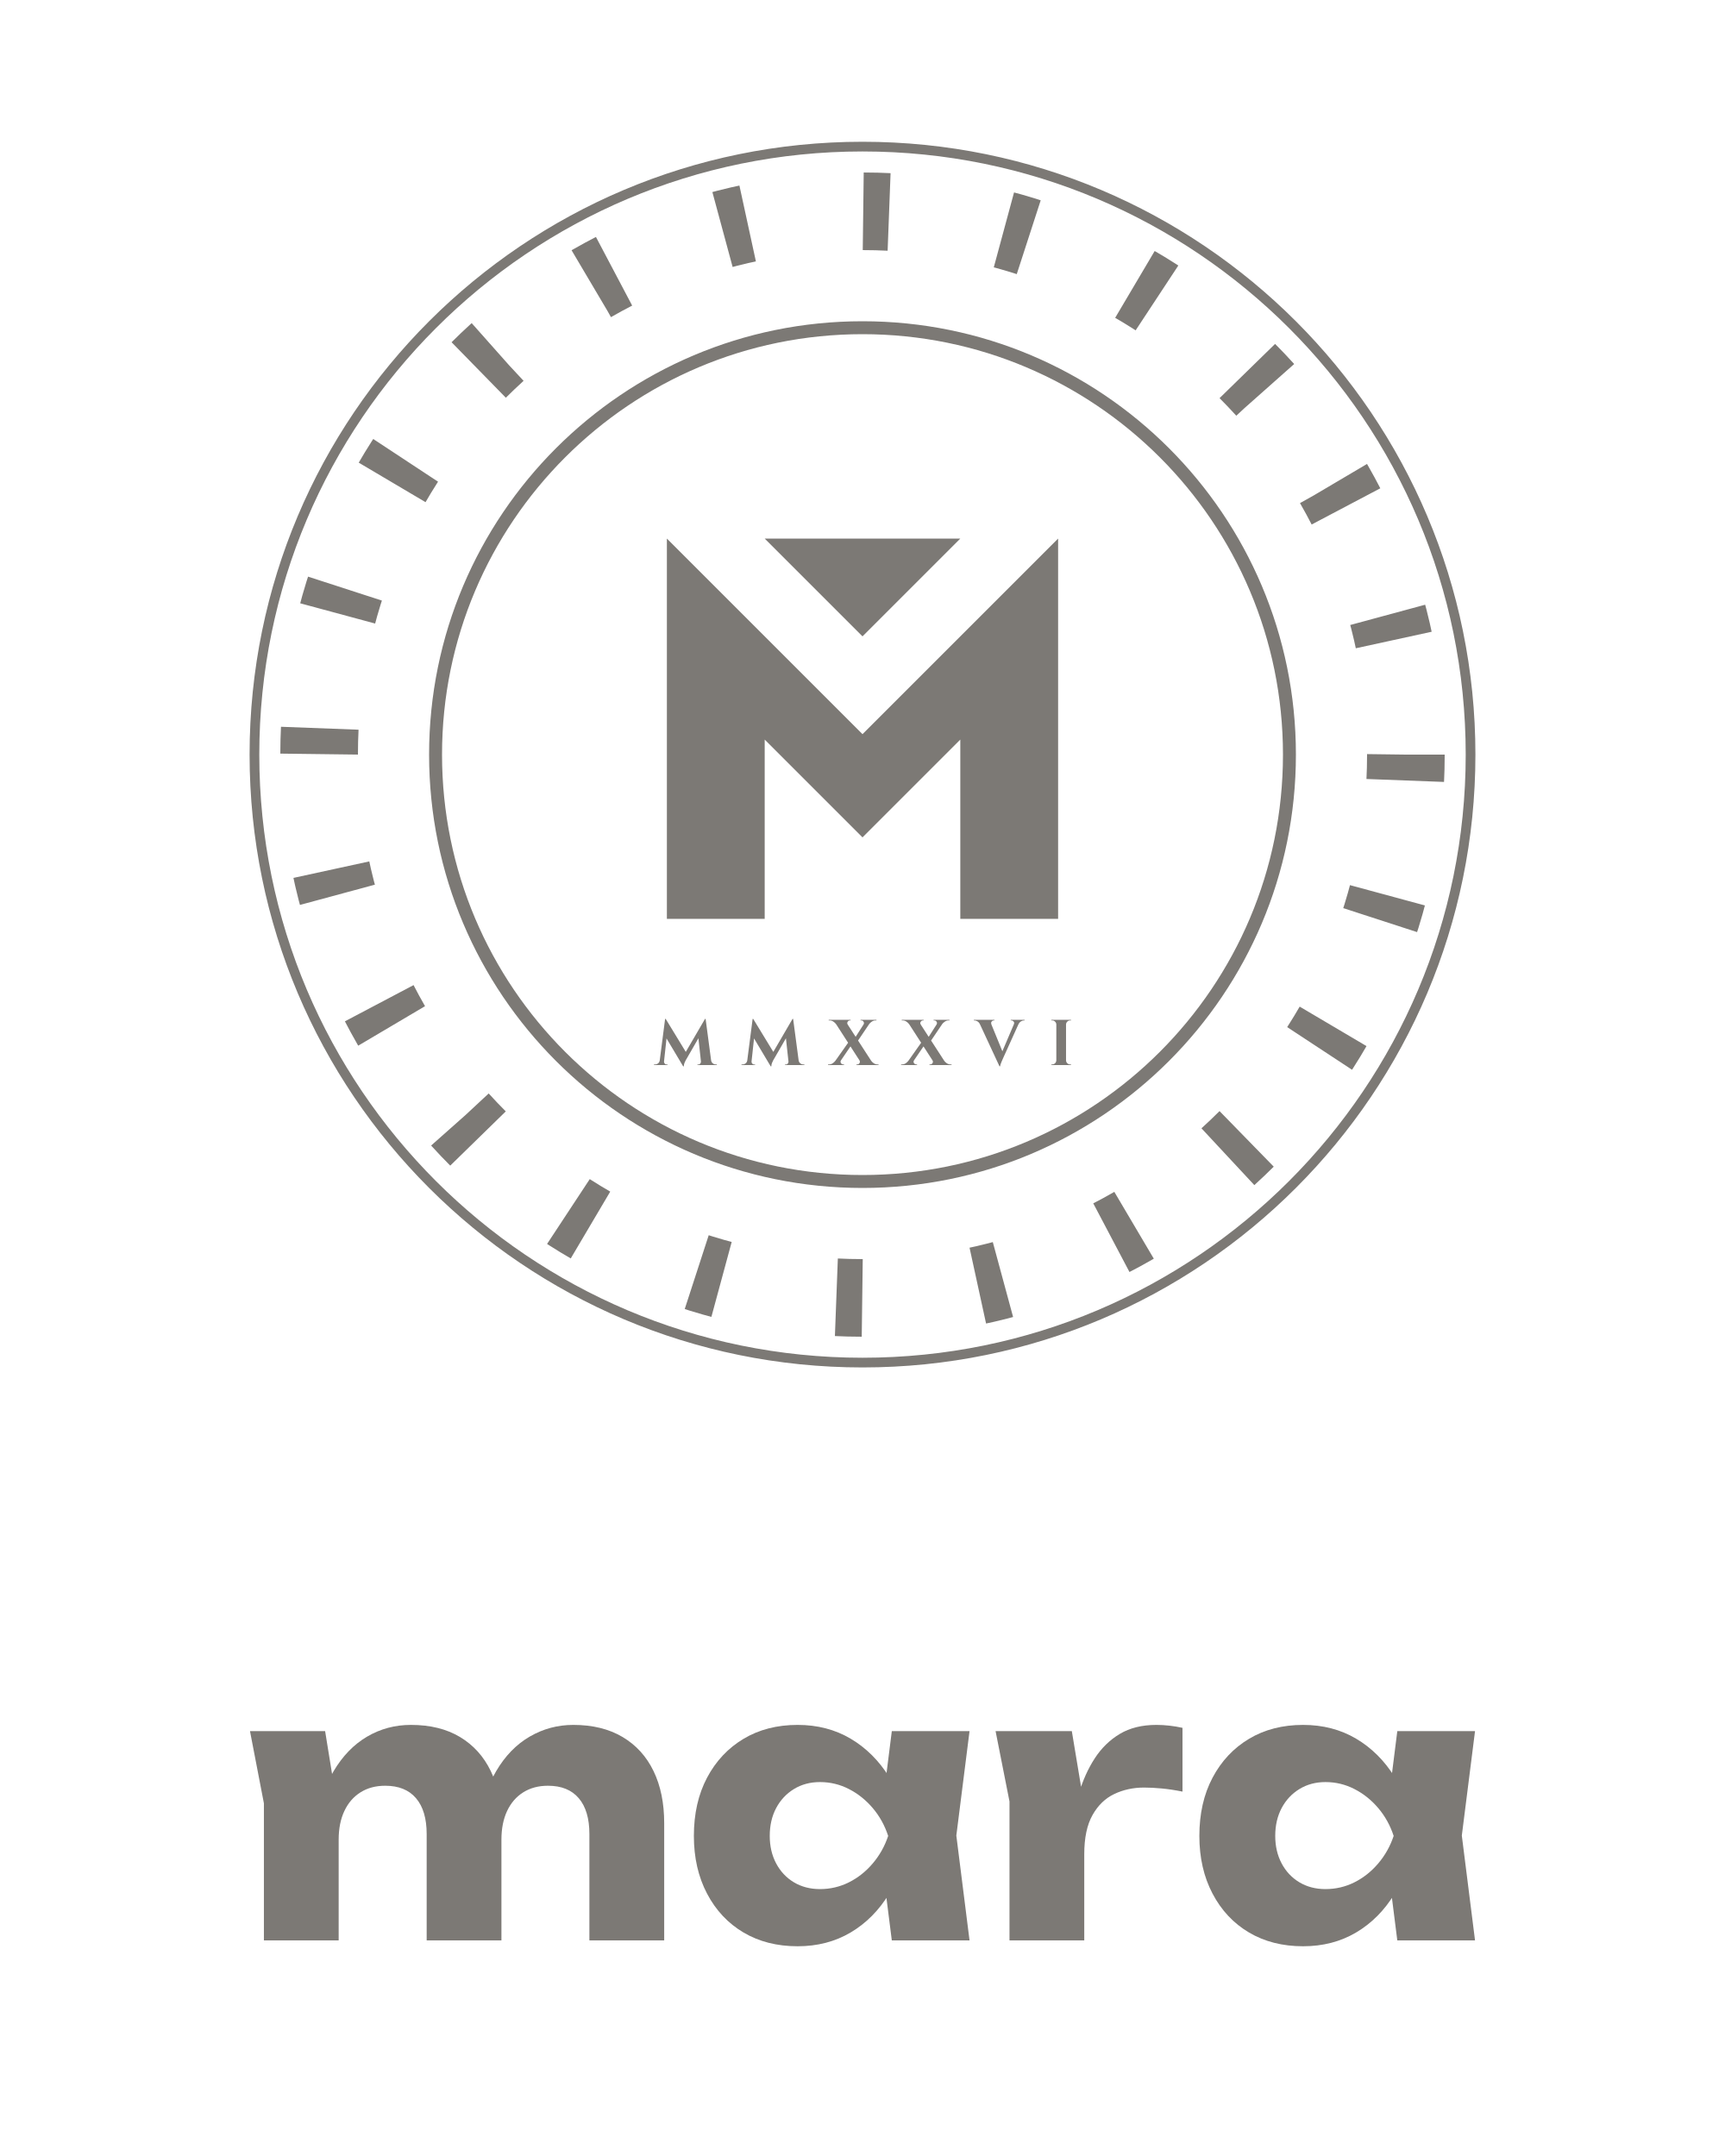
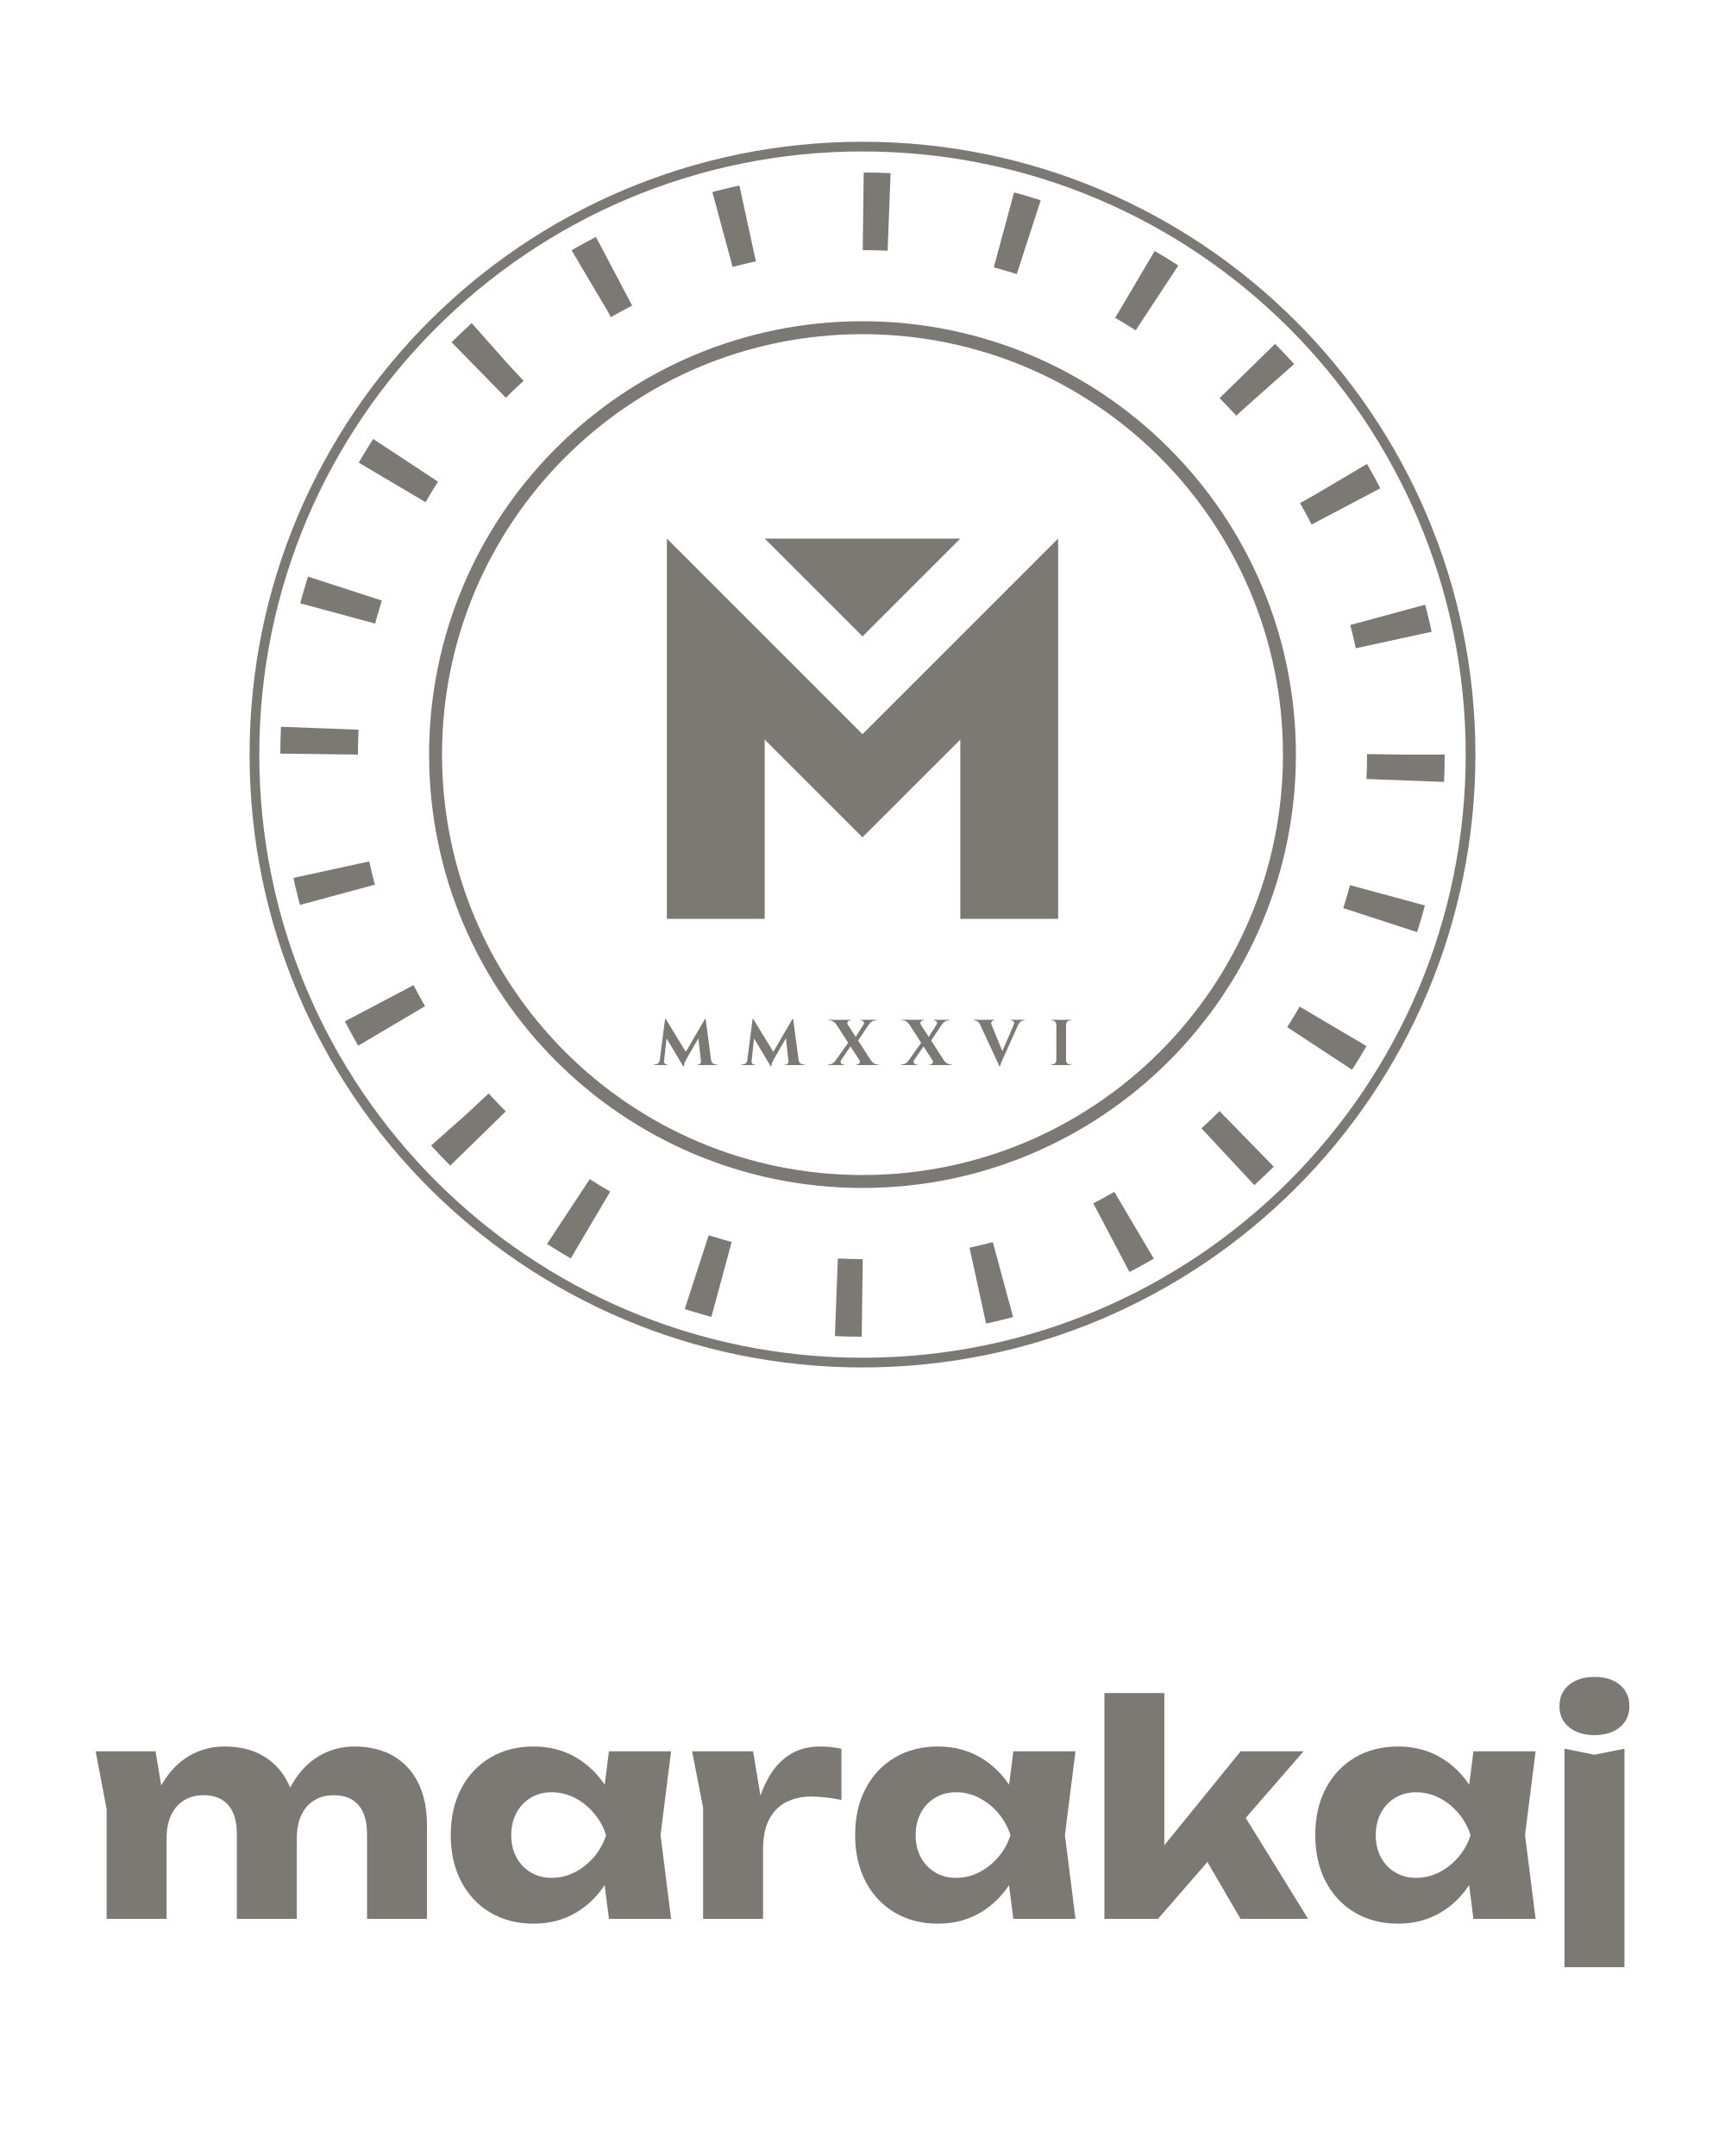
<svg xmlns="http://www.w3.org/2000/svg" xmlns:xlink="http://www.w3.org/1999/xlink" width="800" height="1000" viewBox="0 0 800 1000">
  <defs>
    <g>
      <g id="glyph-0-0">
-         <path d="M 23.406 -21.422 L 23.641 -18.156 L 14.734 -2.703 C 14.734 -2.703 14.629 -2.523 14.422 -2.172 C 14.223 -1.828 14.031 -1.406 13.844 -0.906 C 13.656 -0.406 13.562 0.094 13.562 0.594 L 13.266 0.594 L 12.094 -2.016 Z M 3.062 -2.188 L 3.062 0 L -0.266 0 L -0.266 -0.297 C -0.242 -0.297 -0.16 -0.297 -0.016 -0.297 C 0.129 -0.297 0.203 -0.297 0.203 -0.297 C 0.742 -0.297 1.223 -0.461 1.641 -0.797 C 2.066 -1.129 2.32 -1.594 2.406 -2.188 Z M 4.375 -1.703 C 4.375 -1.691 4.375 -1.676 4.375 -1.656 C 4.375 -1.633 4.375 -1.602 4.375 -1.562 C 4.375 -1.238 4.488 -0.941 4.719 -0.672 C 4.945 -0.398 5.223 -0.266 5.547 -0.266 L 6.031 -0.266 L 6.031 0 L 4.172 0 L 4.172 -1.703 Z M 4.891 -21.422 L 5.156 -21.422 L 6.203 -18.422 L 4.203 0 L 2.125 0 Z M 5.156 -21.422 L 14.969 -5.312 L 13.266 0.594 L 4.375 -14.312 Z M 23.672 -21.422 L 26.516 0 L 21.688 0 L 20.188 -13.797 L 23.406 -21.422 Z M 25.594 -2.188 L 26.219 -2.188 C 26.32 -1.594 26.582 -1.129 27 -0.797 C 27.414 -0.461 27.883 -0.297 28.406 -0.297 C 28.406 -0.297 28.484 -0.297 28.641 -0.297 C 28.805 -0.297 28.891 -0.297 28.891 -0.297 L 28.891 0 L 25.594 0 Z M 21.516 -1.703 L 21.719 -1.703 L 21.719 0 L 19.891 0 L 19.891 -0.266 L 20.344 -0.266 C 20.676 -0.266 20.953 -0.398 21.172 -0.672 C 21.398 -0.941 21.516 -1.238 21.516 -1.562 C 21.516 -1.602 21.516 -1.633 21.516 -1.656 C 21.516 -1.676 21.516 -1.691 21.516 -1.703 Z M 21.516 -1.703 " />
+         <path d="M 23.391 -21.422 L 23.641 -18.156 L 14.719 -2.719 C 14.719 -2.719 14.617 -2.539 14.422 -2.188 C 14.234 -1.832 14.047 -1.398 13.859 -0.891 C 13.672 -0.391 13.57 0.109 13.562 0.609 L 13.281 0.609 L 12.094 -2.016 Z M 3.047 -2.188 L 3.047 0 L -0.281 0 L -0.281 -0.297 C -0.258 -0.297 -0.172 -0.297 -0.016 -0.297 C 0.129 -0.297 0.203 -0.297 0.203 -0.297 C 0.742 -0.297 1.223 -0.461 1.641 -0.797 C 2.055 -1.129 2.305 -1.594 2.391 -2.188 Z M 4.375 -1.703 C 4.375 -1.691 4.375 -1.676 4.375 -1.656 C 4.375 -1.633 4.375 -1.602 4.375 -1.562 C 4.375 -1.238 4.488 -0.941 4.719 -0.672 C 4.945 -0.398 5.223 -0.266 5.547 -0.266 L 6.016 -0.266 L 6.016 0 L 4.172 0 L 4.172 -1.703 Z M 4.875 -21.422 L 5.156 -21.422 L 6.219 -18.406 L 4.188 0 L 2.109 0 Z M 5.156 -21.422 L 14.969 -5.312 L 13.281 0.609 L 4.391 -14.312 Z M 23.672 -21.422 L 26.516 0 L 21.703 0 L 20.172 -13.797 L 23.391 -21.422 Z M 25.578 -2.188 L 26.234 -2.188 C 26.328 -1.594 26.582 -1.129 27 -0.797 C 27.414 -0.461 27.891 -0.297 28.422 -0.297 C 28.422 -0.297 28.492 -0.297 28.641 -0.297 C 28.797 -0.297 28.883 -0.297 28.906 -0.297 L 28.906 0 L 25.578 0 Z M 21.516 -1.703 L 21.719 -1.703 L 21.719 0 L 19.875 0 L 19.875 -0.266 L 20.344 -0.266 C 20.676 -0.266 20.953 -0.398 21.172 -0.672 C 21.398 -0.941 21.516 -1.238 21.516 -1.562 C 21.516 -1.602 21.516 -1.633 21.516 -1.656 C 21.516 -1.676 21.516 -1.691 21.516 -1.703 Z M 21.516 -1.703 " />
      </g>
      <g id="glyph-0-1">
-         <path d="M 6.953 -21 L 20.547 -0.031 L 15.234 -0.031 L 1.703 -21 Z M 5.25 -2.156 C 5.07 -1.875 5.016 -1.586 5.078 -1.297 C 5.148 -1.016 5.305 -0.773 5.547 -0.578 C 5.785 -0.391 6.035 -0.297 6.297 -0.297 C 6.297 -0.297 6.359 -0.297 6.484 -0.297 C 6.617 -0.297 6.688 -0.297 6.688 -0.297 L 6.688 0 L -0.719 0 L -0.719 -0.297 L -0.297 -0.297 C 0.336 -0.297 0.914 -0.473 1.438 -0.828 C 1.957 -1.191 2.391 -1.602 2.734 -2.062 Z M 8.938 -10.859 L 10.406 -9.719 L 3.781 0 L 1.266 0 Z M 13.859 -2.156 L 19.234 -2.047 C 19.547 -1.578 19.973 -1.164 20.516 -0.812 C 21.055 -0.469 21.641 -0.297 22.266 -0.297 L 22.688 -0.297 L 22.688 0 L 12.453 0 L 12.453 -0.297 C 12.453 -0.297 12.516 -0.297 12.641 -0.297 C 12.773 -0.297 12.844 -0.297 12.844 -0.297 C 13.238 -0.297 13.57 -0.492 13.844 -0.891 C 14.113 -1.297 14.117 -1.719 13.859 -2.156 Z M 9.75 -21 L 9.75 -20.703 C 9.75 -20.703 9.688 -20.703 9.562 -20.703 C 9.445 -20.703 9.391 -20.703 9.391 -20.703 C 9.129 -20.703 8.883 -20.602 8.656 -20.406 C 8.426 -20.219 8.273 -19.977 8.203 -19.688 C 8.129 -19.406 8.188 -19.125 8.375 -18.844 L 3.031 -18.938 C 2.707 -19.395 2.281 -19.801 1.75 -20.156 C 1.219 -20.52 0.633 -20.703 0 -20.703 L -0.422 -20.703 L -0.422 -21 Z M 19.688 -21 L 12.422 -10.234 L 11.188 -11.703 L 17.125 -21 Z M 21.719 -21 L 21.719 -20.703 L 21.297 -20.703 C 20.68 -20.703 20.109 -20.52 19.578 -20.156 C 19.047 -19.801 18.609 -19.395 18.266 -18.938 L 15.75 -18.844 C 15.926 -19.125 15.977 -19.406 15.906 -19.688 C 15.844 -19.977 15.703 -20.219 15.484 -20.406 C 15.266 -20.602 15.016 -20.703 14.734 -20.703 C 14.734 -20.703 14.672 -20.703 14.547 -20.703 C 14.43 -20.703 14.375 -20.703 14.375 -20.703 L 14.344 -21 Z M 21.719 -21 " />
+         <path d="M 6.953 -21 L 20.547 -0.031 L 15.234 -0.031 L 1.703 -21 Z M 5.25 -2.156 C 5.07 -1.875 5.02 -1.586 5.094 -1.297 C 5.164 -1.016 5.316 -0.773 5.547 -0.578 C 5.785 -0.391 6.035 -0.297 6.297 -0.297 C 6.297 -0.297 6.359 -0.297 6.484 -0.297 C 6.617 -0.297 6.688 -0.297 6.688 -0.297 L 6.688 0 L -0.719 0 L -0.719 -0.297 L -0.297 -0.297 C 0.336 -0.297 0.91 -0.473 1.422 -0.828 C 1.941 -1.191 2.375 -1.602 2.719 -2.062 Z M 8.938 -10.844 L 10.391 -9.719 L 3.797 -0.016 L 1.266 -0.016 Z M 13.859 -2.156 L 19.234 -2.047 C 19.547 -1.578 19.973 -1.164 20.516 -0.812 C 21.055 -0.469 21.641 -0.297 22.266 -0.297 L 22.688 -0.297 L 22.688 0 L 12.453 0 L 12.453 -0.297 C 12.453 -0.297 12.516 -0.297 12.641 -0.297 C 12.766 -0.297 12.828 -0.297 12.828 -0.297 C 13.242 -0.297 13.582 -0.492 13.844 -0.891 C 14.113 -1.297 14.117 -1.719 13.859 -2.156 Z M 9.766 -21 L 9.766 -20.703 C 9.766 -20.703 9.703 -20.703 9.578 -20.703 C 9.461 -20.703 9.406 -20.703 9.406 -20.703 C 9.133 -20.703 8.883 -20.602 8.656 -20.406 C 8.438 -20.219 8.289 -19.977 8.219 -19.688 C 8.145 -19.406 8.195 -19.125 8.375 -18.844 L 3.047 -18.938 C 2.723 -19.395 2.297 -19.801 1.766 -20.156 C 1.234 -20.52 0.648 -20.703 0.016 -20.703 L -0.406 -20.703 L -0.406 -21 Z M 19.672 -21 L 12.422 -10.234 L 11.203 -11.688 L 17.141 -21 Z M 21.719 -21 L 21.719 -20.703 L 21.297 -20.703 C 20.672 -20.703 20.094 -20.52 19.562 -20.156 C 19.039 -19.801 18.613 -19.395 18.281 -18.938 L 15.766 -18.844 C 15.941 -19.125 15.988 -19.406 15.906 -19.688 C 15.832 -19.977 15.688 -20.219 15.469 -20.406 C 15.25 -20.602 15 -20.703 14.719 -20.703 C 14.719 -20.703 14.656 -20.703 14.531 -20.703 C 14.414 -20.703 14.359 -20.703 14.359 -20.703 L 14.344 -21 Z M 21.719 -21 " />
      </g>
      <g id="glyph-0-2">
-         <path d="M 11.047 0.594 L 1.109 -20.812 L 6.484 -20.812 L 12.875 -5.188 Z M 11.047 0.594 L 10.953 -3.062 L 18.562 -20.906 L 20.734 -20.906 L 12.781 -3.328 C 12.738 -3.211 12.641 -2.988 12.484 -2.656 C 12.336 -2.32 12.176 -1.945 12 -1.531 C 11.82 -1.113 11.664 -0.707 11.531 -0.312 C 11.406 0.07 11.332 0.375 11.312 0.594 Z M 17.672 -18.812 C 17.93 -19.406 17.898 -19.867 17.578 -20.203 C 17.254 -20.535 16.906 -20.703 16.531 -20.703 L 16.266 -20.703 L 16.266 -21 L 22.688 -21 L 22.688 -20.703 C 22.688 -20.703 22.641 -20.703 22.547 -20.703 C 22.453 -20.703 22.406 -20.703 22.406 -20.703 C 21.969 -20.703 21.504 -20.555 21.016 -20.266 C 20.523 -19.973 20.117 -19.488 19.797 -18.812 Z M 7.312 -18.812 L 2.047 -18.812 C 1.723 -19.488 1.316 -19.973 0.828 -20.266 C 0.336 -20.555 -0.133 -20.703 -0.594 -20.703 C -0.594 -20.703 -0.633 -20.703 -0.719 -20.703 C -0.801 -20.703 -0.844 -20.703 -0.844 -20.703 L -0.844 -21 L 8.703 -21 L 8.703 -20.703 L 8.438 -20.703 C 8.051 -20.703 7.711 -20.535 7.422 -20.203 C 7.129 -19.867 7.094 -19.406 7.312 -18.812 Z M 7.312 -18.812 " />
+         <path d="M 11.047 0.609 L 1.109 -20.812 L 6.484 -20.812 L 12.891 -5.188 Z M 11.047 0.609 L 10.938 -3.062 L 18.562 -20.906 L 20.734 -20.906 L 12.797 -3.328 C 12.742 -3.211 12.641 -2.988 12.484 -2.656 C 12.336 -2.32 12.176 -1.941 12 -1.516 C 11.82 -1.098 11.672 -0.695 11.547 -0.312 C 11.422 0.07 11.344 0.379 11.312 0.609 Z M 17.656 -18.828 C 17.914 -19.422 17.891 -19.879 17.578 -20.203 C 17.266 -20.535 16.91 -20.703 16.516 -20.703 L 16.25 -20.703 L 16.25 -21 L 22.688 -21 L 22.688 -20.703 C 22.688 -20.703 22.641 -20.703 22.547 -20.703 C 22.453 -20.703 22.406 -20.703 22.406 -20.703 C 21.969 -20.703 21.5 -20.555 21 -20.266 C 20.508 -19.973 20.109 -19.488 19.797 -18.812 Z M 7.312 -18.828 L 2.031 -18.812 C 1.719 -19.488 1.312 -19.973 0.812 -20.266 C 0.32 -20.555 -0.148 -20.703 -0.609 -20.703 C -0.609 -20.703 -0.645 -20.703 -0.719 -20.703 C -0.801 -20.703 -0.844 -20.703 -0.844 -20.703 L -0.844 -21 L 8.703 -21 L 8.703 -20.703 L 8.438 -20.703 C 8.062 -20.703 7.727 -20.535 7.438 -20.203 C 7.145 -19.879 7.102 -19.422 7.312 -18.828 Z M 7.312 -18.828 " />
      </g>
      <g id="glyph-0-3">
-         <path d="M 8.062 -21 L 8.062 0 L 3.562 0 L 3.562 -21 Z M 3.656 -2.188 L 3.656 0 L 1.266 0 L 1.266 -0.297 C 1.266 -0.297 1.328 -0.297 1.453 -0.297 C 1.586 -0.297 1.656 -0.297 1.656 -0.297 C 2.176 -0.297 2.617 -0.477 2.984 -0.844 C 3.359 -1.219 3.551 -1.664 3.562 -2.188 Z M 3.656 -18.812 L 3.562 -18.812 C 3.551 -19.332 3.359 -19.773 2.984 -20.141 C 2.617 -20.516 2.176 -20.703 1.656 -20.703 C 1.656 -20.703 1.586 -20.703 1.453 -20.703 C 1.328 -20.703 1.266 -20.703 1.266 -20.703 L 1.266 -21 L 3.656 -21 Z M 7.984 -2.188 L 8.062 -2.188 C 8.082 -1.664 8.273 -1.219 8.641 -0.844 C 9.016 -0.477 9.461 -0.297 9.984 -0.297 C 9.984 -0.297 10.039 -0.297 10.156 -0.297 C 10.281 -0.297 10.352 -0.297 10.375 -0.297 L 10.375 0 L 7.984 0 Z M 7.984 -18.812 L 7.984 -21 L 10.375 -21 L 10.375 -20.703 C 10.352 -20.703 10.281 -20.703 10.156 -20.703 C 10.039 -20.703 9.984 -20.703 9.984 -20.703 C 9.461 -20.703 9.016 -20.516 8.641 -20.141 C 8.273 -19.773 8.082 -19.332 8.062 -18.812 Z M 7.984 -18.812 " />
+         <path d="M 8.062 -21 L 8.062 0 L 3.562 0 L 3.562 -21 Z M 3.656 -2.188 L 3.656 0 L 1.25 0 L 1.25 -0.297 C 1.25 -0.297 1.312 -0.297 1.438 -0.297 C 1.57 -0.297 1.641 -0.297 1.641 -0.297 C 2.16 -0.297 2.602 -0.477 2.969 -0.844 C 3.344 -1.219 3.539 -1.664 3.562 -2.188 Z M 3.656 -18.812 L 3.562 -18.812 C 3.539 -19.332 3.344 -19.773 2.969 -20.141 C 2.602 -20.516 2.16 -20.703 1.641 -20.703 C 1.641 -20.703 1.57 -20.703 1.438 -20.703 C 1.312 -20.703 1.25 -20.703 1.25 -20.703 L 1.25 -21 L 3.656 -21 Z M 7.969 -2.188 L 8.062 -2.188 C 8.082 -1.664 8.273 -1.219 8.641 -0.844 C 9.016 -0.477 9.461 -0.297 9.984 -0.297 C 9.984 -0.297 10.039 -0.297 10.156 -0.297 C 10.281 -0.297 10.352 -0.297 10.375 -0.297 L 10.375 0 L 7.969 0 Z M 7.969 -18.812 L 7.969 -21 L 10.375 -21 L 10.375 -20.703 C 10.352 -20.703 10.281 -20.703 10.156 -20.703 C 10.039 -20.703 9.984 -20.703 9.984 -20.703 C 9.461 -20.703 9.016 -20.516 8.641 -20.141 C 8.273 -19.773 8.082 -19.332 8.062 -18.812 Z M 7.969 -18.812 " />
      </g>
      <g id="glyph-1-0">
-         <path d="M 4.938 -97.062 L 39.781 -97.062 L 46.062 -58.312 L 46.062 0 L 11.391 0 L 11.391 -63.578 Z M 79.562 -99.953 C 88.508 -99.953 96.098 -98.082 102.328 -94.344 C 108.566 -90.602 113.328 -85.332 116.609 -78.531 C 119.898 -71.738 121.547 -63.695 121.547 -54.406 L 121.547 0 L 86.875 0 L 86.875 -49.297 C 86.875 -56.555 85.227 -62.109 81.938 -65.953 C 78.656 -69.805 73.895 -71.734 67.656 -71.734 C 63.238 -71.734 59.414 -70.711 56.188 -68.672 C 52.957 -66.641 50.461 -63.754 48.703 -60.016 C 46.941 -56.273 46.062 -51.852 46.062 -46.75 L 35.359 -52.359 C 36.723 -62.672 39.5 -71.367 43.688 -78.453 C 47.883 -85.535 53.07 -90.891 59.25 -94.516 C 65.426 -98.141 72.195 -99.953 79.562 -99.953 Z M 154.875 -99.953 C 163.82 -99.953 171.441 -98.082 177.734 -94.344 C 184.023 -90.602 188.812 -85.332 192.094 -78.531 C 195.383 -71.738 197.031 -63.695 197.031 -54.406 L 197.031 0 L 162.344 0 L 162.344 -49.297 C 162.344 -56.555 160.695 -62.109 157.406 -65.953 C 154.125 -69.805 149.367 -71.734 143.141 -71.734 C 138.723 -71.734 134.895 -70.711 131.656 -68.672 C 128.426 -66.641 125.93 -63.754 124.172 -60.016 C 122.422 -56.273 121.547 -51.852 121.547 -46.75 L 110.844 -52.359 C 112.195 -62.672 114.941 -71.367 119.078 -78.453 C 123.223 -85.535 128.41 -90.891 134.641 -94.516 C 140.867 -98.141 147.613 -99.953 154.875 -99.953 Z M 154.875 -99.953 " />
+         <path d="M 4 -77.719 L 31.797 -77.719 L 36.906 -46.625 L 36.906 0 L 9.109 0 L 9.109 -50.844 Z M 63.703 -79.938 C 70.828 -79.938 76.891 -78.441 81.891 -75.453 C 86.898 -72.473 90.719 -68.258 93.344 -62.812 C 95.977 -57.363 97.297 -50.914 97.297 -43.469 L 97.297 0 L 69.5 0 L 69.5 -39.391 C 69.5 -45.223 68.176 -49.672 65.531 -52.734 C 62.895 -55.805 59.078 -57.344 54.078 -57.344 C 50.535 -57.344 47.473 -56.531 44.891 -54.906 C 42.305 -53.281 40.328 -50.973 38.953 -47.984 C 37.586 -45.004 36.906 -41.469 36.906 -37.375 L 28.281 -41.828 C 29.375 -50.141 31.594 -57.117 34.938 -62.766 C 38.281 -68.41 42.438 -72.68 47.406 -75.578 C 52.375 -78.484 57.805 -79.938 63.703 -79.938 Z M 123.953 -79.938 C 131.078 -79.938 137.164 -78.441 142.219 -75.453 C 147.27 -72.473 151.109 -68.258 153.734 -62.812 C 156.359 -57.363 157.672 -50.914 157.672 -43.469 L 157.672 0 L 129.875 0 L 129.875 -39.391 C 129.875 -45.223 128.555 -49.672 125.922 -52.734 C 123.285 -55.805 119.461 -57.344 114.453 -57.344 C 110.922 -57.344 107.863 -56.531 105.281 -54.906 C 102.695 -53.281 100.719 -50.973 99.344 -47.984 C 97.977 -45.004 97.297 -41.469 97.297 -37.375 L 88.672 -41.828 C 89.754 -50.141 91.957 -57.117 95.281 -62.766 C 98.602 -68.41 102.75 -72.68 107.719 -75.578 C 112.688 -78.484 118.098 -79.938 123.953 -79.938 Z M 123.953 -79.938 " />
      </g>
      <g id="glyph-1-1">
-         <path d="M 97.234 0 L 92.812 -35.016 L 97.406 -48.453 L 92.812 -61.875 L 97.234 -97.062 L 133.281 -97.062 L 127.156 -48.625 L 133.281 0 Z M 105.406 -48.453 C 103.812 -38.254 100.66 -29.301 95.953 -21.594 C 91.254 -13.883 85.305 -7.906 78.109 -3.656 C 70.91 0.594 62.723 2.719 53.547 2.719 C 44.023 2.719 35.664 0.594 28.469 -3.656 C 21.281 -7.906 15.645 -13.91 11.562 -21.672 C 7.477 -29.43 5.438 -38.359 5.438 -48.453 C 5.438 -58.766 7.477 -67.773 11.562 -75.484 C 15.645 -83.191 21.281 -89.195 28.469 -93.5 C 35.664 -97.801 44.023 -99.953 53.547 -99.953 C 62.723 -99.953 70.91 -97.828 78.109 -93.578 C 85.305 -89.328 91.285 -83.379 96.047 -75.734 C 100.805 -68.086 103.926 -58.992 105.406 -48.453 Z M 40.625 -48.453 C 40.625 -43.691 41.613 -39.441 43.594 -35.703 C 45.582 -31.961 48.332 -29.039 51.844 -26.938 C 55.363 -24.844 59.391 -23.797 63.922 -23.797 C 68.68 -23.797 73.156 -24.844 77.344 -26.938 C 81.539 -29.039 85.223 -31.961 88.391 -35.703 C 91.566 -39.441 93.953 -43.691 95.547 -48.453 C 93.953 -53.328 91.566 -57.633 88.391 -61.375 C 85.223 -65.113 81.539 -68.055 77.344 -70.203 C 73.156 -72.359 68.68 -73.438 63.922 -73.438 C 59.391 -73.438 55.363 -72.359 51.844 -70.203 C 48.332 -68.055 45.582 -65.113 43.594 -61.375 C 41.613 -57.633 40.625 -53.328 40.625 -48.453 Z M 40.625 -48.453 " />
+         <path d="M 77.766 0 L 74.203 -27.984 L 77.984 -38.812 L 74.203 -49.5 L 77.766 -77.719 L 106.594 -77.719 L 101.703 -38.891 L 106.594 0 Z M 84.266 -38.812 C 83.035 -30.582 80.547 -23.391 76.797 -17.234 C 73.055 -11.078 68.285 -6.289 62.484 -2.875 C 56.691 0.531 50.133 2.234 42.812 2.234 C 35.227 2.234 28.547 0.52 22.766 -2.906 C 16.992 -6.332 12.488 -11.133 9.25 -17.312 C 6.02 -23.5 4.406 -30.664 4.406 -38.812 C 4.406 -47.039 6.02 -54.238 9.25 -60.406 C 12.488 -66.57 16.992 -71.367 22.766 -74.797 C 28.547 -78.223 35.227 -79.938 42.812 -79.938 C 50.133 -79.938 56.691 -78.242 62.484 -74.859 C 68.285 -71.484 73.078 -66.723 76.859 -60.578 C 80.648 -54.441 83.117 -47.188 84.266 -38.812 Z M 32.469 -38.812 C 32.469 -34.945 33.258 -31.531 34.844 -28.562 C 36.438 -25.602 38.645 -23.27 41.469 -21.562 C 44.289 -19.863 47.531 -19.016 51.188 -19.016 C 54.945 -19.016 58.504 -19.863 61.859 -21.562 C 65.211 -23.27 68.172 -25.602 70.734 -28.562 C 73.297 -31.531 75.203 -34.945 76.453 -38.812 C 75.203 -42.676 73.297 -46.102 70.734 -49.094 C 68.172 -52.082 65.211 -54.43 61.859 -56.141 C 58.504 -57.848 54.945 -58.703 51.188 -58.703 C 47.531 -58.703 44.289 -57.848 41.469 -56.141 C 38.645 -54.43 36.438 -52.082 34.844 -49.094 C 33.258 -46.102 32.469 -42.676 32.469 -38.812 Z M 32.469 -38.812 " />
      </g>
      <g id="glyph-1-2">
-         <path d="M 4.938 -97.062 L 40.297 -97.062 L 46.062 -62.391 L 46.062 0 L 11.391 0 L 11.391 -64.438 Z M 91.625 -98.594 L 91.625 -69.016 C 88.227 -69.703 85.023 -70.188 82.016 -70.469 C 79.016 -70.75 76.27 -70.891 73.781 -70.891 C 68.789 -70.891 64.195 -69.895 60 -67.906 C 55.812 -65.926 52.441 -62.672 49.891 -58.141 C 47.336 -53.609 46.062 -47.547 46.062 -39.953 L 39.438 -48.109 C 40.344 -55.141 41.703 -61.742 43.516 -67.922 C 45.328 -74.098 47.789 -79.594 50.906 -84.406 C 54.031 -89.219 57.914 -93.008 62.562 -95.781 C 67.207 -98.562 72.875 -99.953 79.562 -99.953 C 81.488 -99.953 83.469 -99.836 85.5 -99.609 C 87.539 -99.391 89.582 -99.051 91.625 -98.594 Z M 91.625 -98.594 " />
+         <path d="M 4 -77.719 L 32.281 -77.719 L 36.906 -49.938 L 36.906 0 L 9.109 0 L 9.109 -51.547 Z M 73.25 -78.906 L 73.25 -55.156 C 70.602 -55.707 68.07 -56.102 65.656 -56.344 C 63.25 -56.594 61.055 -56.719 59.078 -56.719 C 55.016 -56.719 51.305 -55.91 47.953 -54.297 C 44.598 -52.691 41.914 -50.078 39.906 -46.453 C 37.906 -42.828 36.906 -37.992 36.906 -31.953 L 31.609 -38.547 C 32.297 -44.086 33.359 -49.348 34.797 -54.328 C 36.242 -59.305 38.207 -63.711 40.688 -67.547 C 43.176 -71.379 46.285 -74.398 50.016 -76.609 C 53.754 -78.828 58.289 -79.938 63.625 -79.938 C 65.164 -79.938 66.75 -79.848 68.375 -79.672 C 70.008 -79.504 71.633 -79.25 73.25 -78.906 Z M 73.25 -78.906 " />
+       </g>
+       <g id="glyph-1-3">
+         <path d="M 35.469 -22.219 L 27.859 -24.781 L 70.859 -77.719 L 100.062 -77.719 L 32.531 0 L 7.672 0 L 7.672 -104.719 L 35.469 -104.719 Z M 48.719 -37.922 L 69.656 -52.578 L 102.141 0 L 70.797 0 Z M 48.719 -37.922 " />
+       </g>
+       <g id="glyph-1-4">
+         <path d="M 7.672 -78.906 L 21.562 -76.125 L 35.469 -78.906 L 35.469 22.438 L 7.672 22.438 Z M 21.516 -85.219 C 16.703 -85.219 12.801 -86.43 9.812 -88.859 C 6.82 -91.285 5.328 -94.566 5.328 -98.703 C 5.328 -102.836 6.82 -106.117 9.812 -108.547 C 12.801 -110.984 16.703 -112.203 21.516 -112.203 C 26.441 -112.203 30.379 -110.984 33.328 -108.547 C 36.273 -106.117 37.75 -102.836 37.75 -98.703 C 37.75 -94.566 36.273 -91.285 33.328 -88.859 C 30.379 -86.43 26.441 -85.219 21.516 -85.219 Z M 21.516 -85.219 " />
      </g>
    </g>
  </defs>
  <path fill="none" stroke-width="1.5" stroke-linecap="butt" stroke-linejoin="miter" stroke="rgb(48.627%, 47.451%, 45.882%)" stroke-opacity="1" stroke-miterlimit="4" d="M 194 100 C 194 151.915 151.915 194 100 194 C 48.085 194 6 151.915 6 100 C 6 48.085 48.085 6 100 6 C 151.915 6 194 48.085 194 100 Z M 194 100 " transform="matrix(3, 0, 0, 3, 100, 50)" />
  <path fill="none" stroke-width="12" stroke-linecap="butt" stroke-linejoin="miter" stroke="rgb(48.627%, 47.451%, 45.882%)" stroke-opacity="1" stroke-dasharray="4 18" stroke-miterlimit="4" d="M 184 100 C 184 146.392 146.392 184 100 184 C 53.608 184 16 146.392 16 100 C 16 53.608 53.608 16 100 16 C 146.392 16 184 53.608 184 100 Z M 184 100 " transform="matrix(3, 0, 0, 3, 100, 50)" />
  <path fill="none" stroke-width="2" stroke-linecap="butt" stroke-linejoin="miter" stroke="rgb(48.627%, 47.451%, 45.882%)" stroke-opacity="1" stroke-miterlimit="4" d="M 166 100 C 166 136.451 136.451 166 100 166 C 63.549 166 34 136.451 34 100 C 34 63.549 63.549 34 100 34 C 136.451 34 166 63.549 166 100 Z M 166 100 " transform="matrix(3, 0, 0, 3, 100, 50)" />
  <path fill-rule="nonzero" fill="rgb(48.627%, 47.451%, 45.882%)" fill-opacity="1" d="M 309.281 426.199 L 309.281 249.801 L 400 340.52 L 400 388.398 L 354.641 343.039 L 354.641 426.199 Z M 309.281 426.199 " />
  <path fill-rule="nonzero" fill="rgb(48.627%, 47.451%, 45.882%)" fill-opacity="1" d="M 400 340.52 L 490.719 249.801 L 490.719 426.199 L 445.359 426.199 L 445.359 343.039 L 400 388.398 Z M 400 340.52 " />
  <path fill-rule="nonzero" fill="rgb(48.627%, 47.451%, 45.882%)" fill-opacity="1" d="M 354.641 249.801 L 445.359 249.801 L 400 295.16 Z M 354.641 249.801 " />
  <g fill="rgb(48.627%, 47.451%, 45.882%)" fill-opacity="1">
-     <use xlink:href="#glyph-0-0" x="303.566" y="494" />
+     <use xlink:href="#glyph-0-0" x="303.574" y="494" />
  </g>
  <g fill="rgb(48.627%, 47.451%, 45.882%)" fill-opacity="1">
-     <use xlink:href="#glyph-0-0" x="344.156" y="494" />
+     <use xlink:href="#glyph-0-0" x="344.164" y="494" />
  </g>
  <g fill="rgb(48.627%, 47.451%, 45.882%)" fill-opacity="1">
-     <use xlink:href="#glyph-0-1" x="384.746" y="494" />
+     <use xlink:href="#glyph-0-1" x="384.754" y="494" />
  </g>
  <g fill="rgb(48.627%, 47.451%, 45.882%)" fill-opacity="1">
-     <use xlink:href="#glyph-0-1" x="418.617" y="494" />
+     <use xlink:href="#glyph-0-1" x="418.625" y="494" />
  </g>
  <g fill="rgb(48.627%, 47.451%, 45.882%)" fill-opacity="1">
-     <use xlink:href="#glyph-0-2" x="452.488" y="494" />
+     <use xlink:href="#glyph-0-2" x="452.496" y="494" />
  </g>
  <g fill="rgb(48.627%, 47.451%, 45.882%)" fill-opacity="1">
-     <use xlink:href="#glyph-0-3" x="486.328" y="494" />
+     <use xlink:href="#glyph-0-3" x="486.336" y="494" />
  </g>
  <g fill="rgb(48.627%, 47.451%, 45.882%)" fill-opacity="1">
-     <use xlink:href="#glyph-1-0" x="111" y="900" />
+     <use xlink:href="#glyph-1-0" x="40.348" y="890" />
  </g>
  <g fill="rgb(48.627%, 47.451%, 45.882%)" fill-opacity="1">
-     <use xlink:href="#glyph-1-1" x="316.359" y="900" />
+     <use xlink:href="#glyph-1-1" x="204.637" y="890" />
  </g>
  <g fill="rgb(48.627%, 47.451%, 45.882%)" fill-opacity="1">
-     <use xlink:href="#glyph-1-2" x="456.781" y="900" />
+     <use xlink:href="#glyph-1-2" x="316.973" y="890" />
  </g>
  <g fill="rgb(48.627%, 47.451%, 45.882%)" fill-opacity="1">
-     <use xlink:href="#glyph-1-1" x="550.789" y="900" />
+     <use xlink:href="#glyph-1-1" x="392.18" y="890" />
+   </g>
+   <g fill="rgb(48.627%, 47.451%, 45.882%)" fill-opacity="1">
+     <use xlink:href="#glyph-1-3" x="504.516" y="890" />
+   </g>
+   <g fill="rgb(48.627%, 47.451%, 45.882%)" fill-opacity="1">
+     <use xlink:href="#glyph-1-1" x="605.562" y="890" />
+   </g>
+   <g fill="rgb(48.627%, 47.451%, 45.882%)" fill-opacity="1">
+     <use xlink:href="#glyph-1-4" x="717.898" y="890" />
  </g>
</svg>
